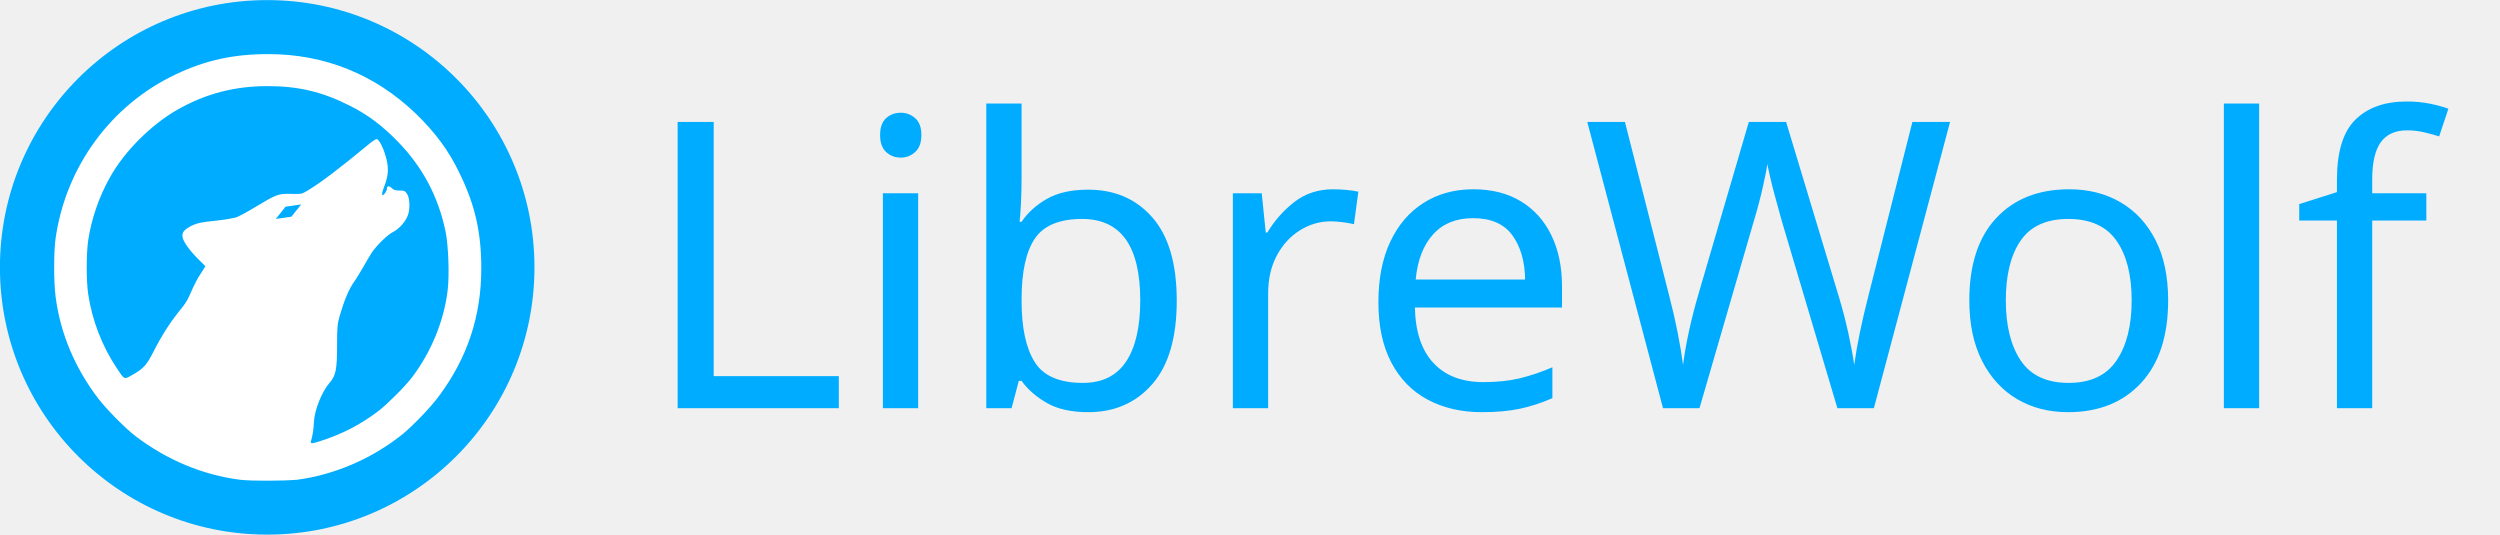
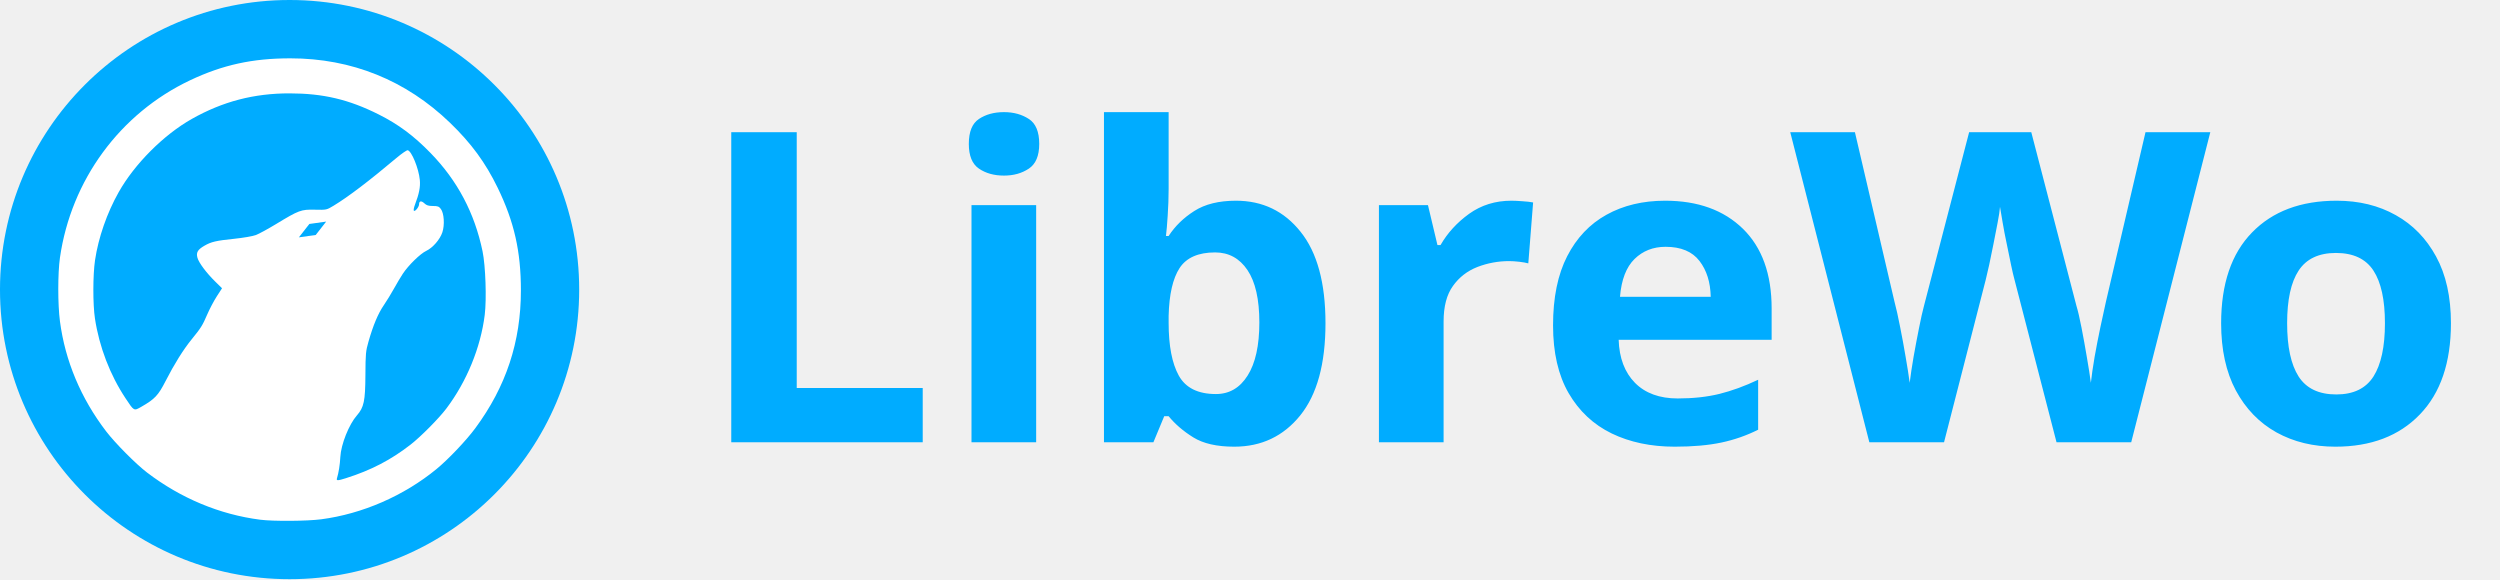
- <svg xmlns="http://www.w3.org/2000/svg" version="1.1" id="svg8" x="0px" y="0px" viewBox="0 0 898 192" style="enable-background:new 0 0 898 192;" xml:space="preserve">
-   <style type="text/css">
- 	.st0{fill:#00ACFF;}
- 	.st1{fill:#FFFFFF;}
- 	.st2{font-family:'Arial-BoldMT';}
- 	.st3{font-size:144px;}
- </style>
+ <svg xmlns="http://www.w3.org/2000/svg" width="292.365mm" height="67.733mm" viewBox="0 0 292.365 67.733" version="1.1" id="svg8">
+   <defs id="defs2" />
  <g id="layer1" transform="translate(-141.2163,-244.8167)">
    <g id="g898" transform="translate(-5.605984,116.3505)">
-       <ellipse id="path875" class="st0" cx="242.8" cy="224.5" rx="96" ry="96" />
-       <path id="path847" class="st1" d="M233.1,300.8c-13.4-1.7-26.3-7.1-37.5-15.6    c-3.7-2.8-10.5-9.7-13.5-13.6c-8.4-11-13.6-23.4-15.3-36.5c-0.7-5.6-0.7-16,0-21.1c3.7-25.7,19.9-47.8,43.1-58.8    c10.8-5.1,20.7-7.3,33.3-7.3c20.3,0,38.3,7.3,53,21.4c7,6.8,11.8,13.2,15.8,21.6c5.5,11.3,7.7,21.1,7.7,34    c0,17-4.9,31.9-15.1,45.7c-3,4.1-9,10.3-12.9,13.6c-10.8,8.8-24.5,14.8-38.2,16.6C248.6,301.2,237.4,301.3,233.1,300.8    L233.1,300.8z M261.6,287c8.2-2.6,14.9-6.1,21.4-11.1c3.4-2.7,9.4-8.7,11.9-12c6.8-9,11.4-20.2,12.7-31c0.7-5.2,0.3-16.3-0.7-21.1    c-2.6-12.7-8.3-23.4-17.3-32.6c-5.6-5.7-10.6-9.5-17.2-12.8c-9.9-5-18.4-7-29.5-7c-11.8,0-22.2,2.7-32.4,8.5    c-9.3,5.3-19,14.9-24.2,24.3c-3.9,6.9-6.7,15.1-7.8,22.6c-0.7,4.9-0.7,14.6,0,19.3c1.4,9.4,5,18.7,10.2,26.5    c2.8,4.3,2.7,4.2,5.2,2.8c4.5-2.5,5.6-3.8,8-8.5c2.8-5.6,5.9-10.4,8.6-13.8c3.2-3.9,3.6-4.6,5.2-8.3c0.8-1.8,2.2-4.6,3.2-6    l1.7-2.7l-2.2-2.2c-3-2.9-5.5-6.2-5.9-7.9c-0.5-1.7,0.1-2.7,2.3-4c2.3-1.3,3.9-1.7,9.9-2.3c2.9-0.3,6.1-0.9,7.1-1.2    c1-0.4,4-2,6.6-3.6c7.7-4.6,8.3-4.9,12.9-4.8c3.9,0.1,3.9,0.1,6.2-1.3c4.8-2.9,11.7-8.2,20.9-15.8c1.7-1.5,3.4-2.6,3.7-2.6    c1.3,0.2,3.7,6.1,4,9.9c0.2,2.3-0.2,4.6-1.6,8.1c-0.4,1-0.5,1.9-0.4,2.1c0.4,0.4,1.7-1.3,1.7-2.2c0-1.1,0.7-1.2,1.7-0.3    c0.7,0.7,1.4,0.9,2.8,0.9c1.6,0,2,0.1,2.6,1c1.1,1.4,1.3,5.3,0.5,7.7c-0.8,2.4-3.2,5.1-5.4,6.2c-1.9,0.9-5.9,4.8-7.7,7.5    c-0.7,1.1-2,3.3-2.9,4.9c-0.9,1.6-2.4,4.1-3.4,5.5c-1.9,2.7-3.5,6.6-5.1,12c-0.9,3.2-1,4-1,11.1c0,8.6-0.5,10.7-2.8,13.3    c-2.6,3-5.3,9.6-5.5,13.8c-0.1,2.6-0.5,5.2-1.1,7.1C258.3,287.9,258.7,287.9,261.6,287L261.6,287z" />
-       <path id="path814" class="st0" d="    M245.9,207.1l3.5-4.4l5.6-0.8l-3.5,4.4L245.9,207.1z" />
+       <ellipse ry="33.867" rx="33.867" cy="162.333" cx="180.689" id="path875" style="fill:#00acff;fill-opacity:1;stroke:none;stroke-width:0.535;stroke-miterlimit:4;stroke-dasharray:none" />
+       <path id="path847" d="m 177.259,189.245 c -4.744,-0.609 -9.282,-2.5 -13.242,-5.519 -1.292,-0.985 -3.715,-3.424 -4.773,-4.804 -2.962,-3.865 -4.804,-8.251 -5.412,-12.887 -0.26,-1.985 -0.259,-5.633 0.003,-7.447 1.308,-9.068 7.015,-16.845 15.209,-20.729 3.812,-1.806 7.3,-2.571 11.731,-2.571 7.166,0 13.527,2.567 18.681,7.541 2.483,2.396 4.148,4.668 5.574,7.607 1.929,3.975 2.71,7.433 2.71,11.995 0,6.006 -1.734,11.244 -5.337,16.117 -1.071,1.448 -3.162,3.647 -4.549,4.785 -3.807,3.12 -8.659,5.232 -13.473,5.863 -1.664,0.218 -5.593,0.245 -7.121,0.049 z m 10.041,-4.865 c 2.898,-0.914 5.26,-2.141 7.541,-3.92 1.212,-0.946 3.308,-3.061 4.187,-4.227 2.383,-3.162 4.005,-7.122 4.482,-10.946 0.23,-1.842 0.096,-5.738 -0.255,-7.43 -0.929,-4.48 -2.932,-8.265 -6.086,-11.503 -1.967,-2.019 -3.757,-3.35 -6.06,-4.505 -3.495,-1.752 -6.49,-2.46 -10.423,-2.464 -4.164,-0.004 -7.815,0.95 -11.429,2.988 -3.29,1.855 -6.691,5.26 -8.553,8.563 -1.372,2.433 -2.376,5.32 -2.768,7.959 -0.257,1.73 -0.262,5.165 -0.01,6.821 0.504,3.315 1.761,6.591 3.584,9.339 0.995,1.501 0.964,1.484 1.842,0.982 1.571,-0.899 1.98,-1.333 2.836,-3.01 1.001,-1.96 2.07,-3.674 3.037,-4.863 1.116,-1.373 1.269,-1.618 1.829,-2.915 0.282,-0.652 0.787,-1.611 1.123,-2.129 l 0.611,-0.943 -0.79,-0.777 c -1.05,-1.032 -1.923,-2.202 -2.087,-2.796 -0.168,-0.608 0.03,-0.947 0.819,-1.402 0.797,-0.461 1.368,-0.593 3.499,-0.812 1.038,-0.107 2.164,-0.302 2.519,-0.437 0.353,-0.134 1.408,-0.708 2.344,-1.276 2.703,-1.639 2.932,-1.723 4.552,-1.688 1.369,0.03 1.371,0.029 2.183,-0.461 1.701,-1.028 4.143,-2.883 7.357,-5.587 0.616,-0.519 1.21,-0.926 1.319,-0.905 0.455,0.088 1.29,2.136 1.416,3.476 0.077,0.812 -0.08,1.615 -0.562,2.873 -0.131,0.343 -0.192,0.67 -0.135,0.728 0.138,0.137 0.611,-0.454 0.611,-0.763 0,-0.394 0.261,-0.439 0.616,-0.106 0.258,0.242 0.481,0.312 1,0.312 0.567,0 0.707,0.053 0.929,0.348 0.376,0.501 0.464,1.867 0.176,2.732 -0.28,0.842 -1.125,1.813 -1.892,2.173 -0.686,0.323 -2.076,1.679 -2.726,2.662 -0.249,0.376 -0.716,1.16 -1.037,1.742 -0.321,0.582 -0.861,1.462 -1.198,1.954 -0.664,0.97 -1.233,2.322 -1.782,4.238 -0.323,1.125 -0.35,1.418 -0.363,3.928 -0.016,3.032 -0.173,3.776 -0.993,4.709 -0.932,1.061 -1.862,3.392 -1.94,4.861 -0.049,0.928 -0.192,1.832 -0.395,2.501 -0.089,0.295 0.077,0.291 1.072,-0.022 z" style="fill:#ffffff;stroke-width:0.132" />
+       <path transform="matrix(0.2320312,0.4018899,-0.9939296,0.5738455,350.9349,48.45608)" d="m 18.854,174.592 -1.604,-1.604 1.604,-1.604 1.604,1.604 z" id="path814" style="fill:#00acff;fill-opacity:1;stroke:none;stroke-width:1.5;stroke-miterlimit:4;stroke-dasharray:none" />
    </g>
-     <text transform="matrix(1 0 0 1 333.2153 391.4319)" class="st0 st2 st3"> LibreWolf  </text>
-     <g id="flowRoot826" transform="matrix(0.2645833,0,0,0.2645833,208.9496,260.8272)">
- 	</g>
+     <text xml:space="preserve" style="font-style:normal;font-weight:normal;font-size:10.583px;line-height:1.25;font-family:sans-serif;letter-spacing:0px;word-spacing:0px;fill:#000000;fill-opacity:1;stroke:none;stroke-width:0.265" x="208.95" y="296.54" id="text819">
+       <tspan x="208.95" y="296.54" style="font-style:normal;font-variant:normal;font-weight:bold;font-stretch:normal;font-size:50.8px;font-family:Rajdhani;-inkscape-font-specification:'Rajdhani Bold';fill:#00acff;fill-opacity:1;stroke-width:0.265" id="tspan853"> LibreWolf  </tspan>
+     </text>
+     <flowRoot xml:space="preserve" id="flowRoot826" style="font-style:normal;font-weight:normal;font-size:40px;line-height:1.25;font-family:sans-serif;letter-spacing:0px;word-spacing:0px;fill:#000000;fill-opacity:1;stroke:none" transform="matrix(0.2645833,0,0,0.2645833,208.9496,260.8272)">
+       <flowRegion id="flowRegion828">
+         <rect id="rect830" width="180" height="148.571" x="-325.714" y="-259.31" />
+       </flowRegion>
+       <flowPara id="flowPara832" />
+     </flowRoot>
  </g>
</svg>
